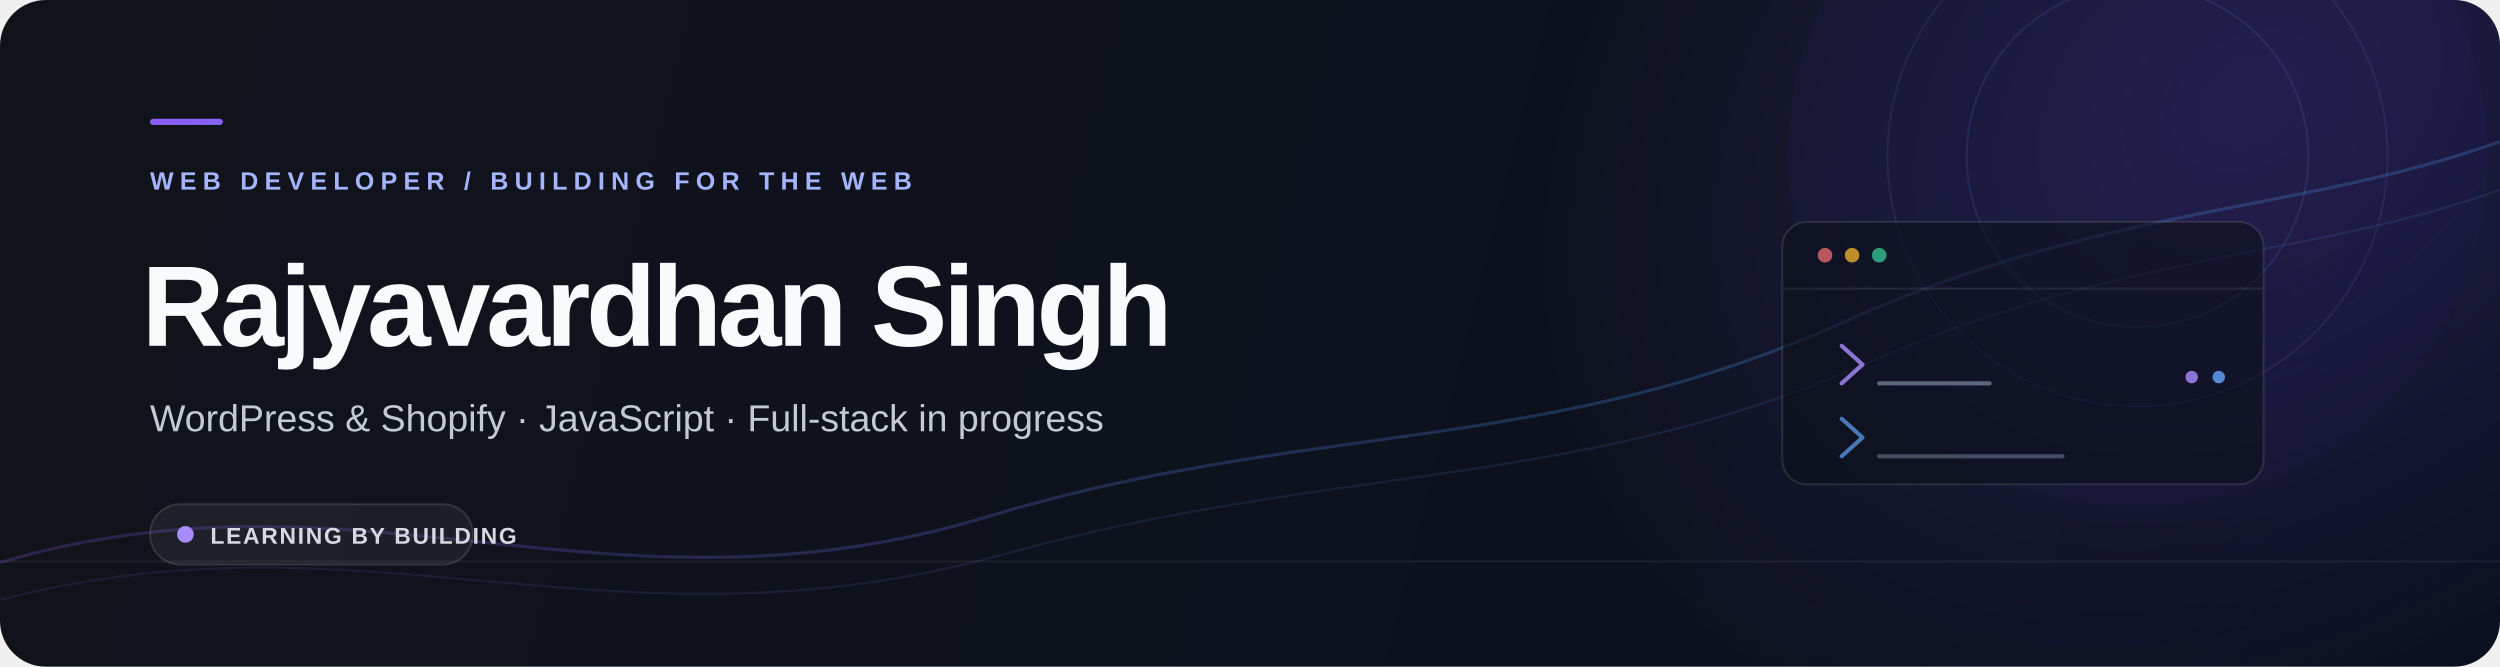
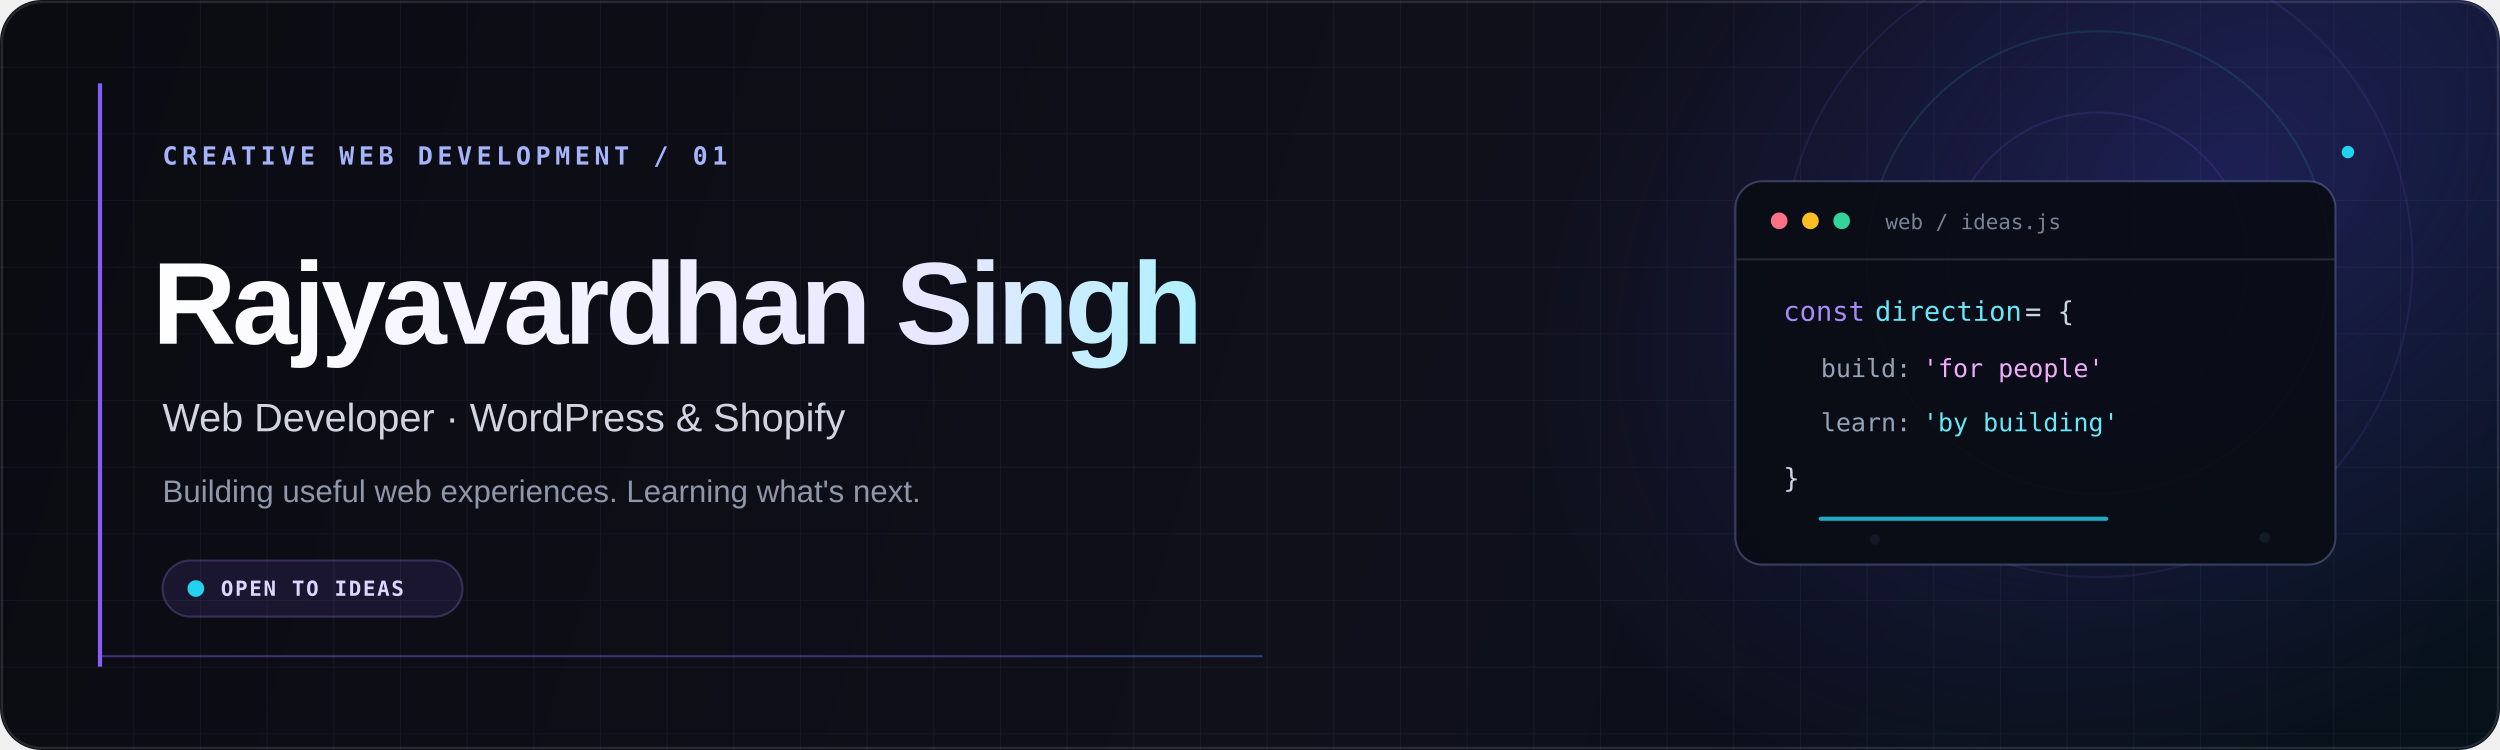
- <svg xmlns="http://www.w3.org/2000/svg" width="1200" height="320" viewBox="0 0 1200 320" fill="none">
+ <svg xmlns="http://www.w3.org/2000/svg" width="1200" height="360" viewBox="0 0 1200 360" fill="none">
  <defs>
-     <linearGradient id="background" x1="20" y1="20" x2="1180" y2="310" gradientUnits="userSpaceOnUse">
-       <stop stop-color="#11131B" />
-       <stop offset="1" stop-color="#0B1020" />
+     <linearGradient id="bg" x1="25" y1="8" x2="1179" y2="359" gradientUnits="userSpaceOnUse">
+       <stop stop-color="#0B0B12" />
+       <stop offset=".54" stop-color="#10101B" />
+       <stop offset="1" stop-color="#07111A" />
    </linearGradient>
-     <linearGradient id="accent" x1="104" y1="260" x2="717" y2="99" gradientUnits="userSpaceOnUse">
+     <linearGradient id="edge" x1="44" y1="307" x2="764" y2="23" gradientUnits="userSpaceOnUse">
      <stop stop-color="#8B5CF6" />
-       <stop offset="1" stop-color="#58A6FF" />
+       <stop offset=".53" stop-color="#6366F1" />
+       <stop offset="1" stop-color="#22D3EE" />
    </linearGradient>
-     <radialGradient id="glow" cx="0" cy="0" r="1" gradientTransform="matrix(-306 209 -159 -233 1080 49)" gradientUnits="userSpaceOnUse">
-       <stop stop-color="#6547C8" stop-opacity=".25" />
-       <stop offset="1" stop-color="#6547C8" stop-opacity="0" />
+     <linearGradient id="name" x1="65" y1="130" x2="590" y2="198" gradientUnits="userSpaceOnUse">
+       <stop stop-color="#FFFFFF" />
+       <stop offset=".72" stop-color="#E9E7FF" />
+       <stop offset="1" stop-color="#A5F3FC" />
+     </linearGradient>
+     <radialGradient id="aura" cx="0" cy="0" r="1" gradientTransform="matrix(-306 211 -147 -213 1072 84)" gradientUnits="userSpaceOnUse">
+       <stop stop-color="#4F46E5" stop-opacity=".28" />
+       <stop offset="1" stop-color="#4F46E5" stop-opacity="0" />
    </radialGradient>
-     <linearGradient id="line" x1="0" y1="0" x2="1" y2="1">
-       <stop stop-color="#A78BFA" />
-       <stop offset="1" stop-color="#60A5FA" />
-     </linearGradient>
-     <clipPath id="clip">
-       <rect width="1200" height="320" rx="22" />
+     <pattern id="grid" width="32" height="32" patternUnits="userSpaceOnUse">
+       <path d="M32 0H0V32" stroke="#C4B5FD" stroke-opacity=".055" />
+     </pattern>
+     <clipPath id="frame">
+       <rect width="1200" height="360" rx="20" />
    </clipPath>
  </defs>
-   <g clip-path="url(#clip)">
-     <rect width="1200" height="320" rx="22" fill="url(#background)" />
-     <rect width="1200" height="320" fill="url(#glow)" />
-     <path d="M0 269.5H1200" stroke="#FFFFFF" stroke-opacity=".06" />
-     <path d="M0 270C173 219 292 303 474 248C626 202 742 219 884 155C1011 98 1101 103 1200 68" stroke="url(#accent)" stroke-opacity=".22" stroke-width="1.5" />
-     <path d="M0 288C176 242 294 318 482 266C637 223 756 235 892 176C1019 120 1110 124 1200 91" stroke="url(#accent)" stroke-opacity=".12" />
-     <circle cx="1026" cy="75" r="168" fill="#6D4AFF" fill-opacity=".035" />
-     <circle cx="1026" cy="75" r="120" stroke="#A78BFA" stroke-opacity=".1" />
-     <circle cx="1026" cy="75" r="82" stroke="#60A5FA" stroke-opacity=".12" />
-     <g opacity=".8">
-       <rect x="855.5" y="106.5" width="231" height="126" rx="12" fill="#0C101A" fill-opacity=".72" stroke="#FFFFFF" stroke-opacity=".13" />
-       <path d="M856 138.5H1086" stroke="#FFFFFF" stroke-opacity=".1" />
-       <circle cx="876" cy="122.5" r="3.5" fill="#F87171" fill-opacity=".9" />
-       <circle cx="889" cy="122.5" r="3.5" fill="#FBBF24" fill-opacity=".9" />
-       <circle cx="902" cy="122.5" r="3.5" fill="#34D399" fill-opacity=".9" />
-       <path d="m884 166 10 9-10 9" stroke="#A78BFA" stroke-width="2" stroke-linecap="round" stroke-linejoin="round" />
-       <path d="M902 184h53" stroke="#94A3B8" stroke-opacity=".72" stroke-width="2" stroke-linecap="round" />
-       <path d="m884 201 10 9-10 9" stroke="#60A5FA" stroke-opacity=".85" stroke-width="2" stroke-linecap="round" stroke-linejoin="round" />
-       <path d="M902 219h88" stroke="#94A3B8" stroke-opacity=".5" stroke-width="2" stroke-linecap="round" />
-       <circle cx="1052" cy="181" r="3" fill="#A78BFA" />
-       <circle cx="1065" cy="181" r="3" fill="#60A5FA" />
+   <g clip-path="url(#frame)">
+     <rect width="1200" height="360" rx="20" fill="url(#bg)" />
+     <rect width="1200" height="360" fill="url(#grid)" />
+     <rect width="1200" height="360" fill="url(#aura)" />
+     <rect x="1" y="1" width="1198" height="358" rx="19" stroke="#FFFFFF" stroke-opacity=".12" />
+     <path d="M48 40V320" stroke="url(#edge)" stroke-width="2" />
+     <path d="M48 315H606" stroke="url(#edge)" stroke-opacity=".44" />
+     <circle cx="1007" cy="126" r="151" stroke="#8B5CF6" stroke-opacity=".11" />
+     <circle cx="1007" cy="126" r="111" stroke="#22D3EE" stroke-opacity=".12" />
+     <circle cx="1007" cy="126" r="72" stroke="#8B5CF6" stroke-opacity=".14" />
+     <circle cx="1127" cy="73" r="3" fill="#22D3EE" />
+     <circle cx="900" cy="259" r="2.5" fill="#A78BFA" />
+     <circle cx="1087" cy="258" r="2.5" fill="#67E8F9" />
+     <g>
+       <rect x="833" y="87" width="288" height="184" rx="13" fill="#090C14" fill-opacity=".92" stroke="#A5B4FC" stroke-opacity=".28" />
+       <path d="M833.5 124.5H1120.5" stroke="#FFFFFF" stroke-opacity=".12" />
+       <circle cx="854" cy="106" r="4" fill="#FB7185" />
+       <circle cx="869" cy="106" r="4" fill="#FBBF24" />
+       <circle cx="884" cy="106" r="4" fill="#34D399" />
+       <text x="905" y="110" fill="#78839A" font-family="Consolas, monospace" font-size="10">web / ideas.js</text>
+       <text x="856" y="154" fill="#A78BFA" font-family="Consolas, monospace" font-size="13">const</text>
+       <text x="900" y="154" fill="#67E8F9" font-family="Consolas, monospace" font-size="13">direction</text>
+       <text x="972" y="154" fill="#CBD5E1" font-family="Consolas, monospace" font-size="13">= {</text>
+       <text x="874" y="181" fill="#94A3B8" font-family="Consolas, monospace" font-size="12">build:</text>
+       <text x="923" y="181" fill="#F0ABFC" font-family="Consolas, monospace" font-size="12">'for people'</text>
+       <text x="874" y="207" fill="#94A3B8" font-family="Consolas, monospace" font-size="12">learn:</text>
+       <text x="923" y="207" fill="#67E8F9" font-family="Consolas, monospace" font-size="12">'by building'</text>
+       <text x="856" y="234" fill="#CBD5E1" font-family="Consolas, monospace" font-size="13">}</text>
+       <path d="M874 249H1011" stroke="url(#edge)" stroke-width="2" stroke-linecap="round" stroke-opacity=".8" />
    </g>
-     <rect x="72" y="57" width="35" height="3" rx="1.5" fill="url(#accent)" />
-     <text x="72" y="91" fill="#A5B4FC" font-family="Segoe UI, Arial, sans-serif" font-size="12" font-weight="700" letter-spacing="3">WEB DEVELOPER  /  BUILDING FOR THE WEB</text>
-     <text x="68" y="166" fill="#F8FAFC" font-family="Segoe UI, Arial, sans-serif" font-size="55" font-weight="700" letter-spacing="-2">Rajyavardhan Singh</text>
-     <text x="72" y="207" fill="#C5C9D4" font-family="Segoe UI, Arial, sans-serif" font-size="18">WordPress &amp; Shopify  ·  JavaScript  ·  Full-stack in progress</text>
-     <rect x="72" y="242" width="155" height="29" rx="14.5" fill="#FFFFFF" fill-opacity=".055" stroke="#FFFFFF" stroke-opacity=".12" />
-     <circle cx="89" cy="256.5" r="4" fill="#A78BFA" />
-     <text x="101" y="261" fill="#D6D9E1" font-family="Segoe UI, Arial, sans-serif" font-size="11" font-weight="600" letter-spacing=".8">LEARNING BY BUILDING</text>
+     <text x="78" y="79" fill="#A5B4FC" font-family="Consolas, monospace" font-size="12" font-weight="700" letter-spacing="2.2">CREATIVE WEB DEVELOPMENT  /  01</text>
+     <text x="73" y="165" fill="url(#name)" font-family="Segoe UI, Arial, sans-serif" font-size="56" font-weight="700" letter-spacing="-2">Rajyavardhan Singh</text>
+     <text x="78" y="207" fill="#D1D5E1" font-family="Segoe UI, Arial, sans-serif" font-size="19">Web Developer · WordPress &amp; Shopify</text>
+     <text x="78" y="241" fill="#8F98AA" font-family="Segoe UI, Arial, sans-serif" font-size="15">Building useful web experiences. Learning what's next.</text>
+     <rect x="78" y="269" width="144" height="27" rx="13.5" fill="#8B5CF6" fill-opacity=".12" stroke="#A78BFA" stroke-opacity=".25" />
+     <circle cx="94" cy="282.5" r="4" fill="#22D3EE" />
+     <text x="106" y="286" fill="#DDD6FE" font-family="Consolas, monospace" font-size="10" font-weight="600" letter-spacing=".8">OPEN TO IDEAS</text>
  </g>
</svg>
